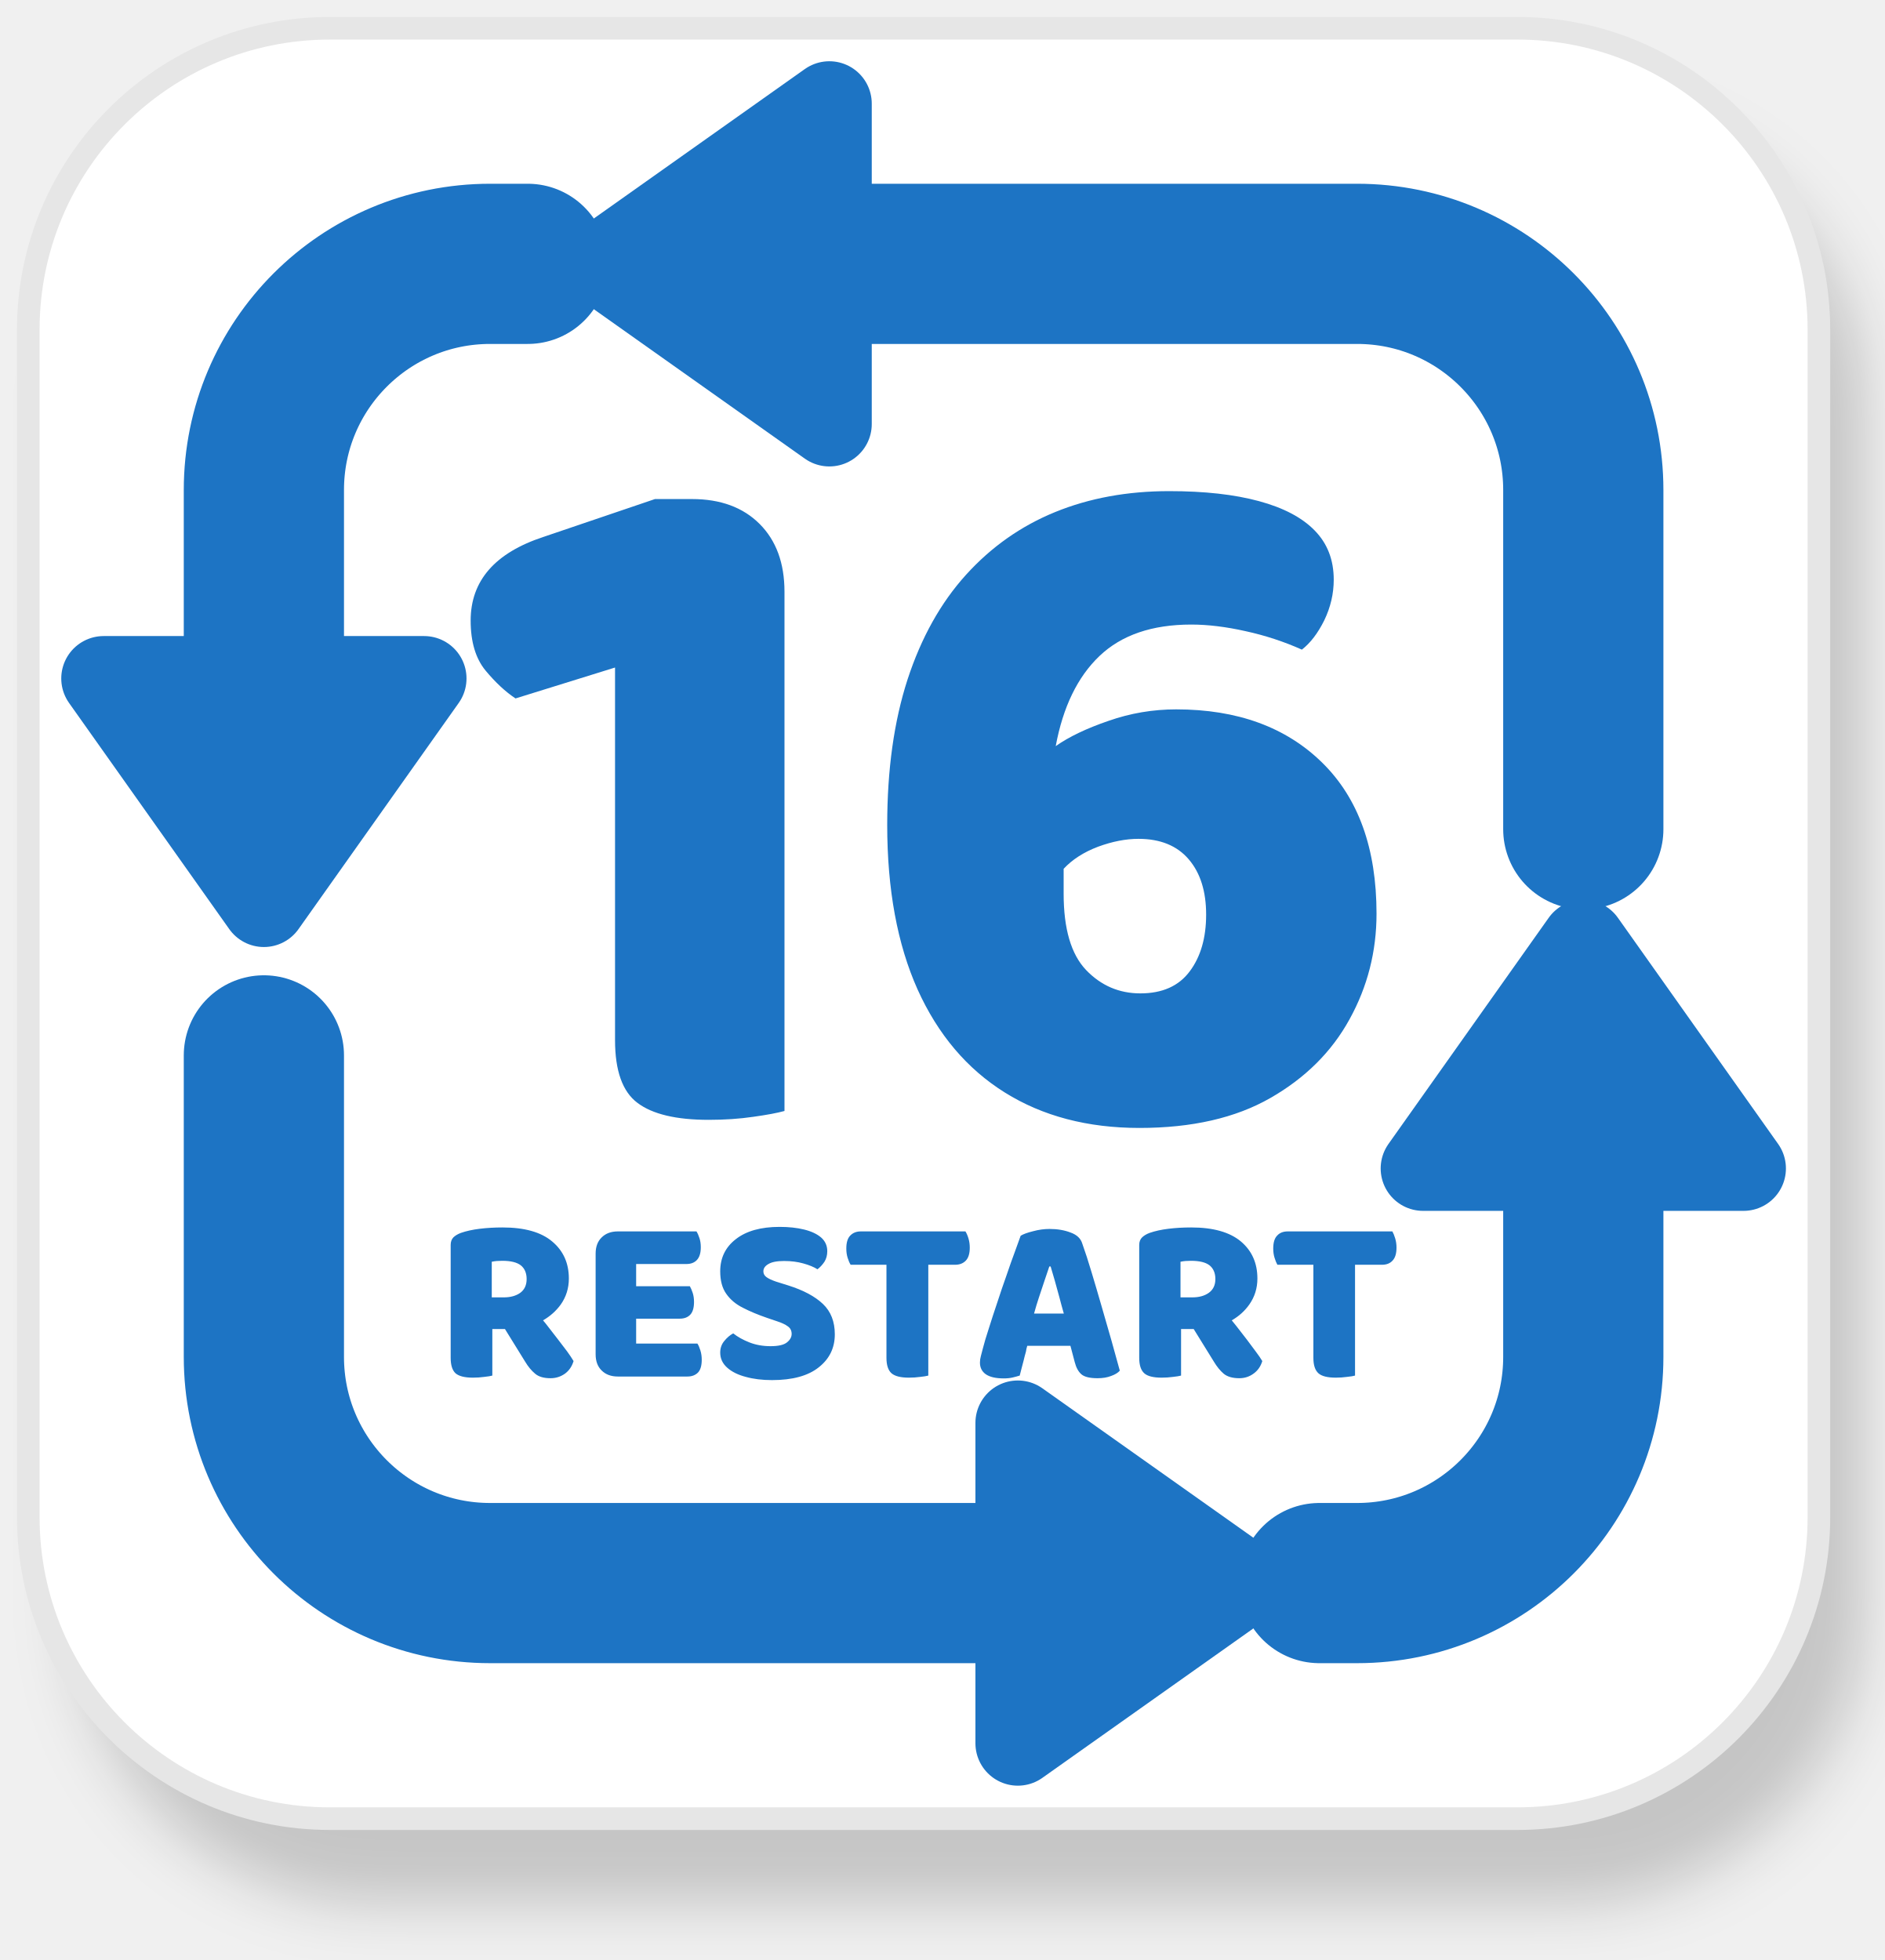
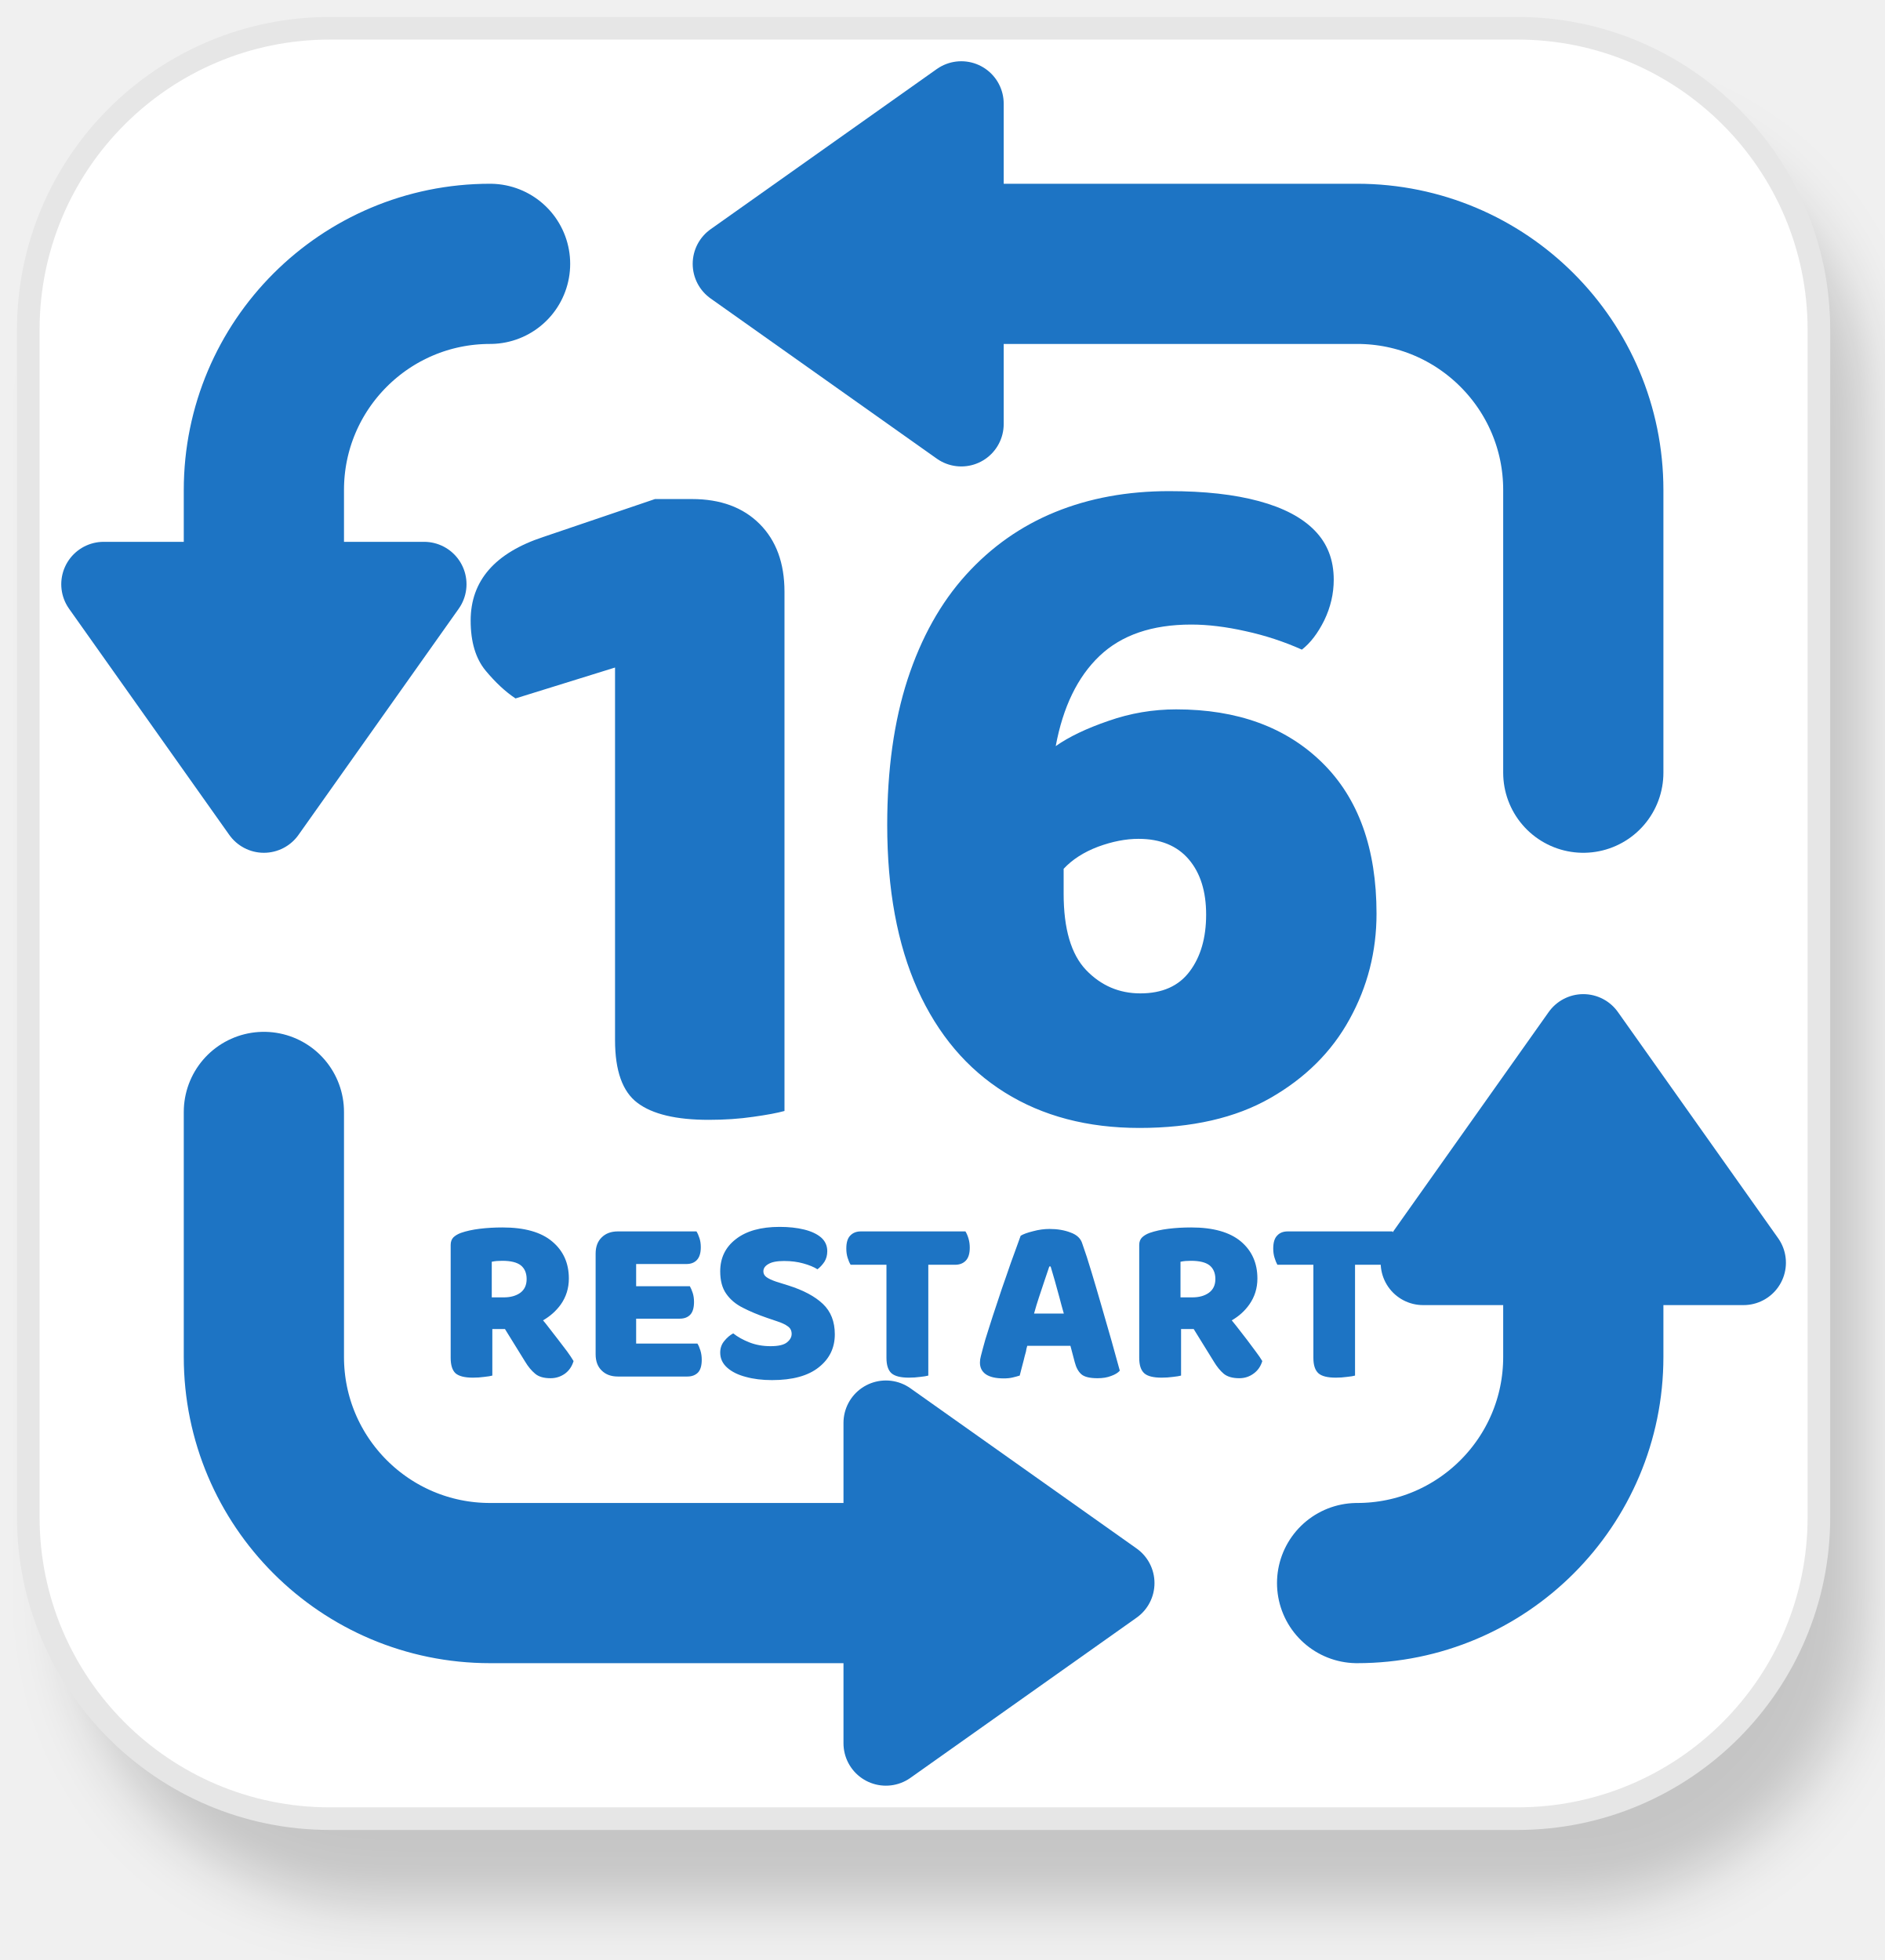
<svg xmlns="http://www.w3.org/2000/svg" viewBox="0 0 100 104" width="100" height="104">
  <defs>
    <filter id="soft" x="-10%" y="-10%" width="130%" height="130%">
      <feGaussianBlur stdDeviation="1.6" />
    </filter>
  </defs>
  <rect x="4" y="6" width="95" height="95" rx="16" fill="#000" opacity="0.18" filter="url(#soft)" />
  <rect x="1.5" y="1.5" width="95" height="95" rx="16" fill="#ffffff" stroke="#e6e6e6" stroke-width="1.2" />
  <g fill="none" stroke="#1d74c4" stroke-width="8.5" stroke-linecap="round" stroke-linejoin="round">
-     <path d="M84 44 V26 a12 12 0 0 0 -12 -12 H44" />
-     <path d="M28 14 H26 a12 12 0 0 0 -12 12 V36" />
-     <path d="M14 56 V72 a12 12 0 0 0 12 12 H54" />
-     <path d="M70 84 H72 a12 12 0 0 0 12 -12 V62" />
+     <path d="M84 41 V26 a12 12 0 0 0 -12 -12 H51" />
+     <path d="M26 14 a12 12 0 0 0 -12 12 V31" />
+     <path d="M14 59 V72 a12 12 0 0 0 12 12 H47" />
+     <path d="M72 84 a12 12 0 0 0 12 -12 V67" />
  </g>
  <g fill="#1d74c4" stroke="#1d74c4" stroke-width="4.5" stroke-linejoin="round">
-     <path d="M44 5.5 L44 22.5 L32 14 Z" />
-     <path d="M5.5 36 L22.5 36 L14 48 Z" />
-     <path d="M54 75.5 L54 92.5 L66 84 Z" />
-     <path d="M75.5 62 L92.5 62 L84 50 Z" />
+     <path d="M51 5.5 L51 22.5 L39 14 Z" />
+     <path d="M5.5 31 L22.5 31 L14 43 Z" />
+     <path d="M47 75.5 L47 92.5 L59 84 Z" />
+     <path d="M75.5 67 L92.5 67 L84 55 Z" />
  </g>
  <path d="M32.63 55.19L32.63 45.04L32.63 35.42L27.35 37.06Q26.55 36.53 25.76 35.58Q24.97 34.62 24.97 32.93L24.97 32.93Q24.97 29.76 28.83 28.49L28.83 28.49L34.75 26.48L36.71 26.48Q38.98 26.48 40.3 27.8Q41.62 29.12 41.62 31.4L41.62 31.4L41.62 58.95Q41.04 59.11 39.96 59.26Q38.87 59.42 37.6 59.42L37.6 59.42Q35.01 59.42 33.82 58.52Q32.63 57.63 32.63 55.19L32.63 55.19M70.76 30.76L70.76 30.76Q70.76 31.87 70.26 32.91Q69.75 33.94 69.07 34.47L69.07 34.47Q67.64 33.83 66.08 33.49Q64.52 33.14 63.2 33.14L63.2 33.14Q60.08 33.14 58.33 34.81Q56.59 36.47 56.01 39.59L56.01 39.59Q57.06 38.85 58.81 38.25Q60.55 37.64 62.4 37.64L62.4 37.64Q67.27 37.64 70.15 40.47Q73.03 43.3 73.03 48.48L73.03 48.48Q73.03 51.49 71.6 54.08Q70.18 56.67 67.4 58.26Q64.63 59.85 60.45 59.85L60.45 59.85Q56.32 59.85 53.31 57.97Q50.3 56.09 48.68 52.5Q47.07 48.9 47.07 43.77L47.07 43.77Q47.07 39.38 48.15 36.05Q49.24 32.72 51.25 30.5Q53.26 28.28 55.98 27.17Q58.7 26.06 62.03 26.06L62.03 26.06Q64.84 26.06 66.79 26.59Q68.75 27.12 69.75 28.15Q70.76 29.18 70.76 30.76M60.5 52.71L60.5 52.71Q62.25 52.71 63.12 51.54Q63.99 50.38 63.99 48.53L63.99 48.53Q63.99 46.68 63.07 45.6Q62.14 44.51 60.4 44.51L60.4 44.51Q59.39 44.51 58.25 44.93Q57.12 45.36 56.43 46.1L56.43 46.1L56.43 47.42Q56.43 50.22 57.62 51.47Q58.81 52.71 60.5 52.71" fill="#1d74c4" />
  <path d="M28.81 70.06L28.81 70.06Q28.94 70.21 29.06 70.37L29.06 70.37Q29.35 70.74 29.61 71.08Q29.87 71.42 30.09 71.71Q30.3 72 30.43 72.22L30.43 72.22Q30.3 72.65 29.97 72.89Q29.63 73.13 29.21 73.13L29.21 73.13Q28.67 73.13 28.39 72.89Q28.1 72.65 27.86 72.25L27.86 72.25L26.79 70.52L26.12 70.52L26.12 72.99Q25.98 73.03 25.69 73.06Q25.4 73.1 25.09 73.1L25.09 73.1Q24.44 73.1 24.17 72.87Q23.91 72.63 23.91 72.05L23.91 72.05L23.91 66.06Q23.91 65.8 24.06 65.65Q24.21 65.51 24.45 65.42L24.45 65.42Q24.88 65.27 25.45 65.2Q26.02 65.13 26.66 65.13L26.66 65.13Q28.41 65.13 29.29 65.87Q30.18 66.61 30.18 67.84L30.18 67.84Q30.18 68.61 29.75 69.22L29.75 69.22Q29.38 69.73 28.81 70.06M26.09 66.95L26.09 68.84L26.73 68.84Q27.26 68.84 27.6 68.6Q27.94 68.35 27.94 67.87Q27.94 67.39 27.63 67.14Q27.32 66.9 26.65 66.9L26.65 66.9Q26.48 66.9 26.36 66.91Q26.23 66.92 26.09 66.95L26.09 66.95M36.47 73.04L32.78 73.04Q32.24 73.04 31.92 72.72Q31.6 72.41 31.6 71.86L31.6 71.86L31.6 66.52Q31.6 65.97 31.92 65.66Q32.24 65.34 32.78 65.34L32.78 65.34L36.95 65.34Q37.04 65.48 37.11 65.7Q37.18 65.91 37.18 66.18L37.18 66.18Q37.18 66.64 36.97 66.86Q36.77 67.07 36.42 67.07L36.42 67.07L33.75 67.07L33.75 68.25L36.6 68.25Q36.68 68.39 36.75 68.6Q36.82 68.82 36.82 69.08L36.82 69.08Q36.82 69.55 36.62 69.76Q36.42 69.97 36.06 69.97L36.06 69.97L33.75 69.97L33.75 71.29L37 71.29Q37.09 71.43 37.16 71.66Q37.23 71.89 37.23 72.15L37.23 72.15Q37.23 72.62 37.03 72.83Q36.82 73.04 36.47 73.04L36.47 73.04M40.88 71.43L40.88 71.43Q41.5 71.43 41.75 71.23Q42 71.03 42 70.78L42 70.78Q42 70.52 41.8 70.38Q41.6 70.23 41.23 70.11L41.23 70.11L40.7 69.93Q39.97 69.68 39.41 69.39Q38.85 69.11 38.53 68.65Q38.21 68.2 38.21 67.46L38.21 67.46Q38.21 66.39 39.04 65.75Q39.87 65.1 41.36 65.1L41.36 65.1Q42.09 65.1 42.66 65.24Q43.23 65.38 43.56 65.66Q43.89 65.95 43.89 66.39L43.89 66.39Q43.89 66.71 43.74 66.95Q43.58 67.19 43.37 67.35L43.37 67.35Q43.09 67.17 42.62 67.04Q42.16 66.91 41.6 66.91L41.6 66.91Q41.03 66.91 40.77 67.07Q40.5 67.22 40.5 67.46L40.5 67.46Q40.5 67.65 40.67 67.77Q40.84 67.89 41.16 68L41.16 68L41.83 68.21Q43.03 68.59 43.66 69.19Q44.29 69.79 44.29 70.8L44.29 70.8Q44.29 71.88 43.44 72.55Q42.59 73.23 40.96 73.23L40.96 73.23Q40.18 73.23 39.57 73.06Q38.95 72.9 38.58 72.57Q38.21 72.24 38.21 71.77L38.21 71.77Q38.21 71.41 38.43 71.15Q38.64 70.89 38.9 70.75L38.9 70.75Q39.25 71.03 39.76 71.23Q40.27 71.43 40.88 71.43M50.67 67.11L49.25 67.11L49.25 72.99Q49.11 73.03 48.82 73.06Q48.53 73.1 48.22 73.1L48.22 73.1Q47.57 73.1 47.3 72.87Q47.03 72.63 47.03 72.05L47.03 72.05L47.03 67.11L45.13 67.11Q45.04 66.97 44.97 66.74Q44.9 66.52 44.9 66.25L44.9 66.25Q44.9 65.77 45.11 65.56Q45.32 65.34 45.67 65.34L45.67 65.34L51.22 65.34Q51.31 65.48 51.38 65.71Q51.45 65.94 51.45 66.2L51.45 66.2Q51.45 66.67 51.24 66.89Q51.03 67.11 50.67 67.11L50.67 67.11M56.79 71.41L54.5 71.41Q54.45 71.57 54.43 71.72L54.43 71.72Q54.36 71.96 54.31 72.18Q54.25 72.39 54.2 72.6Q54.15 72.8 54.1 72.99L54.1 72.99Q53.94 73.04 53.73 73.09Q53.53 73.14 53.25 73.14L53.25 73.14Q52.62 73.14 52.3 72.92Q51.99 72.7 51.99 72.3L51.99 72.3Q51.99 72.13 52.04 71.95Q52.09 71.77 52.15 71.53L52.15 71.53Q52.25 71.13 52.46 70.49Q52.66 69.85 52.91 69.11Q53.15 68.37 53.4 67.67Q53.64 66.96 53.85 66.4Q54.05 65.83 54.15 65.57L54.15 65.57Q54.36 65.44 54.81 65.33Q55.25 65.21 55.68 65.21L55.68 65.21Q56.31 65.21 56.8 65.4Q57.3 65.58 57.42 65.99L57.42 65.99Q57.65 66.63 57.91 67.5Q58.17 68.36 58.44 69.3Q58.71 70.24 58.97 71.14Q59.22 72.03 59.41 72.73L59.41 72.73Q59.26 72.9 58.95 73.01Q58.65 73.13 58.23 73.13L58.23 73.13Q57.61 73.13 57.37 72.92Q57.13 72.71 57.02 72.28L57.02 72.28L56.79 71.41M55.74 67.2L55.74 67.2L55.67 67.2Q55.55 67.55 55.41 67.97Q55.27 68.39 55.12 68.84L55.12 68.84Q54.98 69.26 54.86 69.7L54.86 69.7L56.44 69.7Q56.31 69.25 56.2 68.82L56.2 68.82Q56.07 68.36 55.96 67.95Q55.84 67.54 55.74 67.2M65.35 70.06L65.35 70.06Q65.47 70.21 65.6 70.37L65.6 70.37Q65.89 70.74 66.15 71.08Q66.41 71.42 66.62 71.71Q66.84 72 66.97 72.22L66.97 72.22Q66.84 72.65 66.5 72.89Q66.17 73.13 65.75 73.13L65.75 73.13Q65.21 73.13 64.92 72.89Q64.64 72.65 64.4 72.25L64.4 72.25L63.33 70.52L62.66 70.52L62.66 72.99Q62.52 73.03 62.23 73.06Q61.94 73.1 61.63 73.1L61.63 73.1Q60.97 73.1 60.71 72.87Q60.44 72.63 60.44 72.05L60.44 72.05L60.44 66.06Q60.44 65.8 60.6 65.65Q60.75 65.51 60.99 65.42L60.99 65.42Q61.42 65.27 61.99 65.2Q62.55 65.13 63.2 65.13L63.2 65.13Q64.94 65.13 65.83 65.87Q66.71 66.61 66.71 67.84L66.71 67.84Q66.71 68.61 66.28 69.22L66.28 69.22Q65.92 69.73 65.35 70.06M62.63 66.95L62.63 68.84L63.26 68.84Q63.79 68.84 64.13 68.6Q64.48 68.35 64.48 67.87Q64.48 67.39 64.17 67.14Q63.86 66.9 63.19 66.9L63.19 66.9Q63.02 66.9 62.9 66.91Q62.77 66.92 62.63 66.95L62.63 66.95M73.32 67.11L71.89 67.11L71.89 72.99Q71.76 73.03 71.46 73.06Q71.17 73.1 70.87 73.1L70.87 73.1Q70.21 73.1 69.95 72.87Q69.68 72.63 69.68 72.05L69.68 72.05L69.68 67.11L67.77 67.11Q67.69 66.97 67.62 66.74Q67.55 66.52 67.55 66.25L67.55 66.25Q67.55 65.77 67.76 65.56Q67.96 65.34 68.32 65.34L68.32 65.34L73.87 65.34Q73.95 65.48 74.02 65.71Q74.09 65.94 74.09 66.2L74.09 66.2Q74.09 66.67 73.88 66.89Q73.68 67.11 73.32 67.11L73.32 67.11" fill="#1d74c4" />
</svg>
